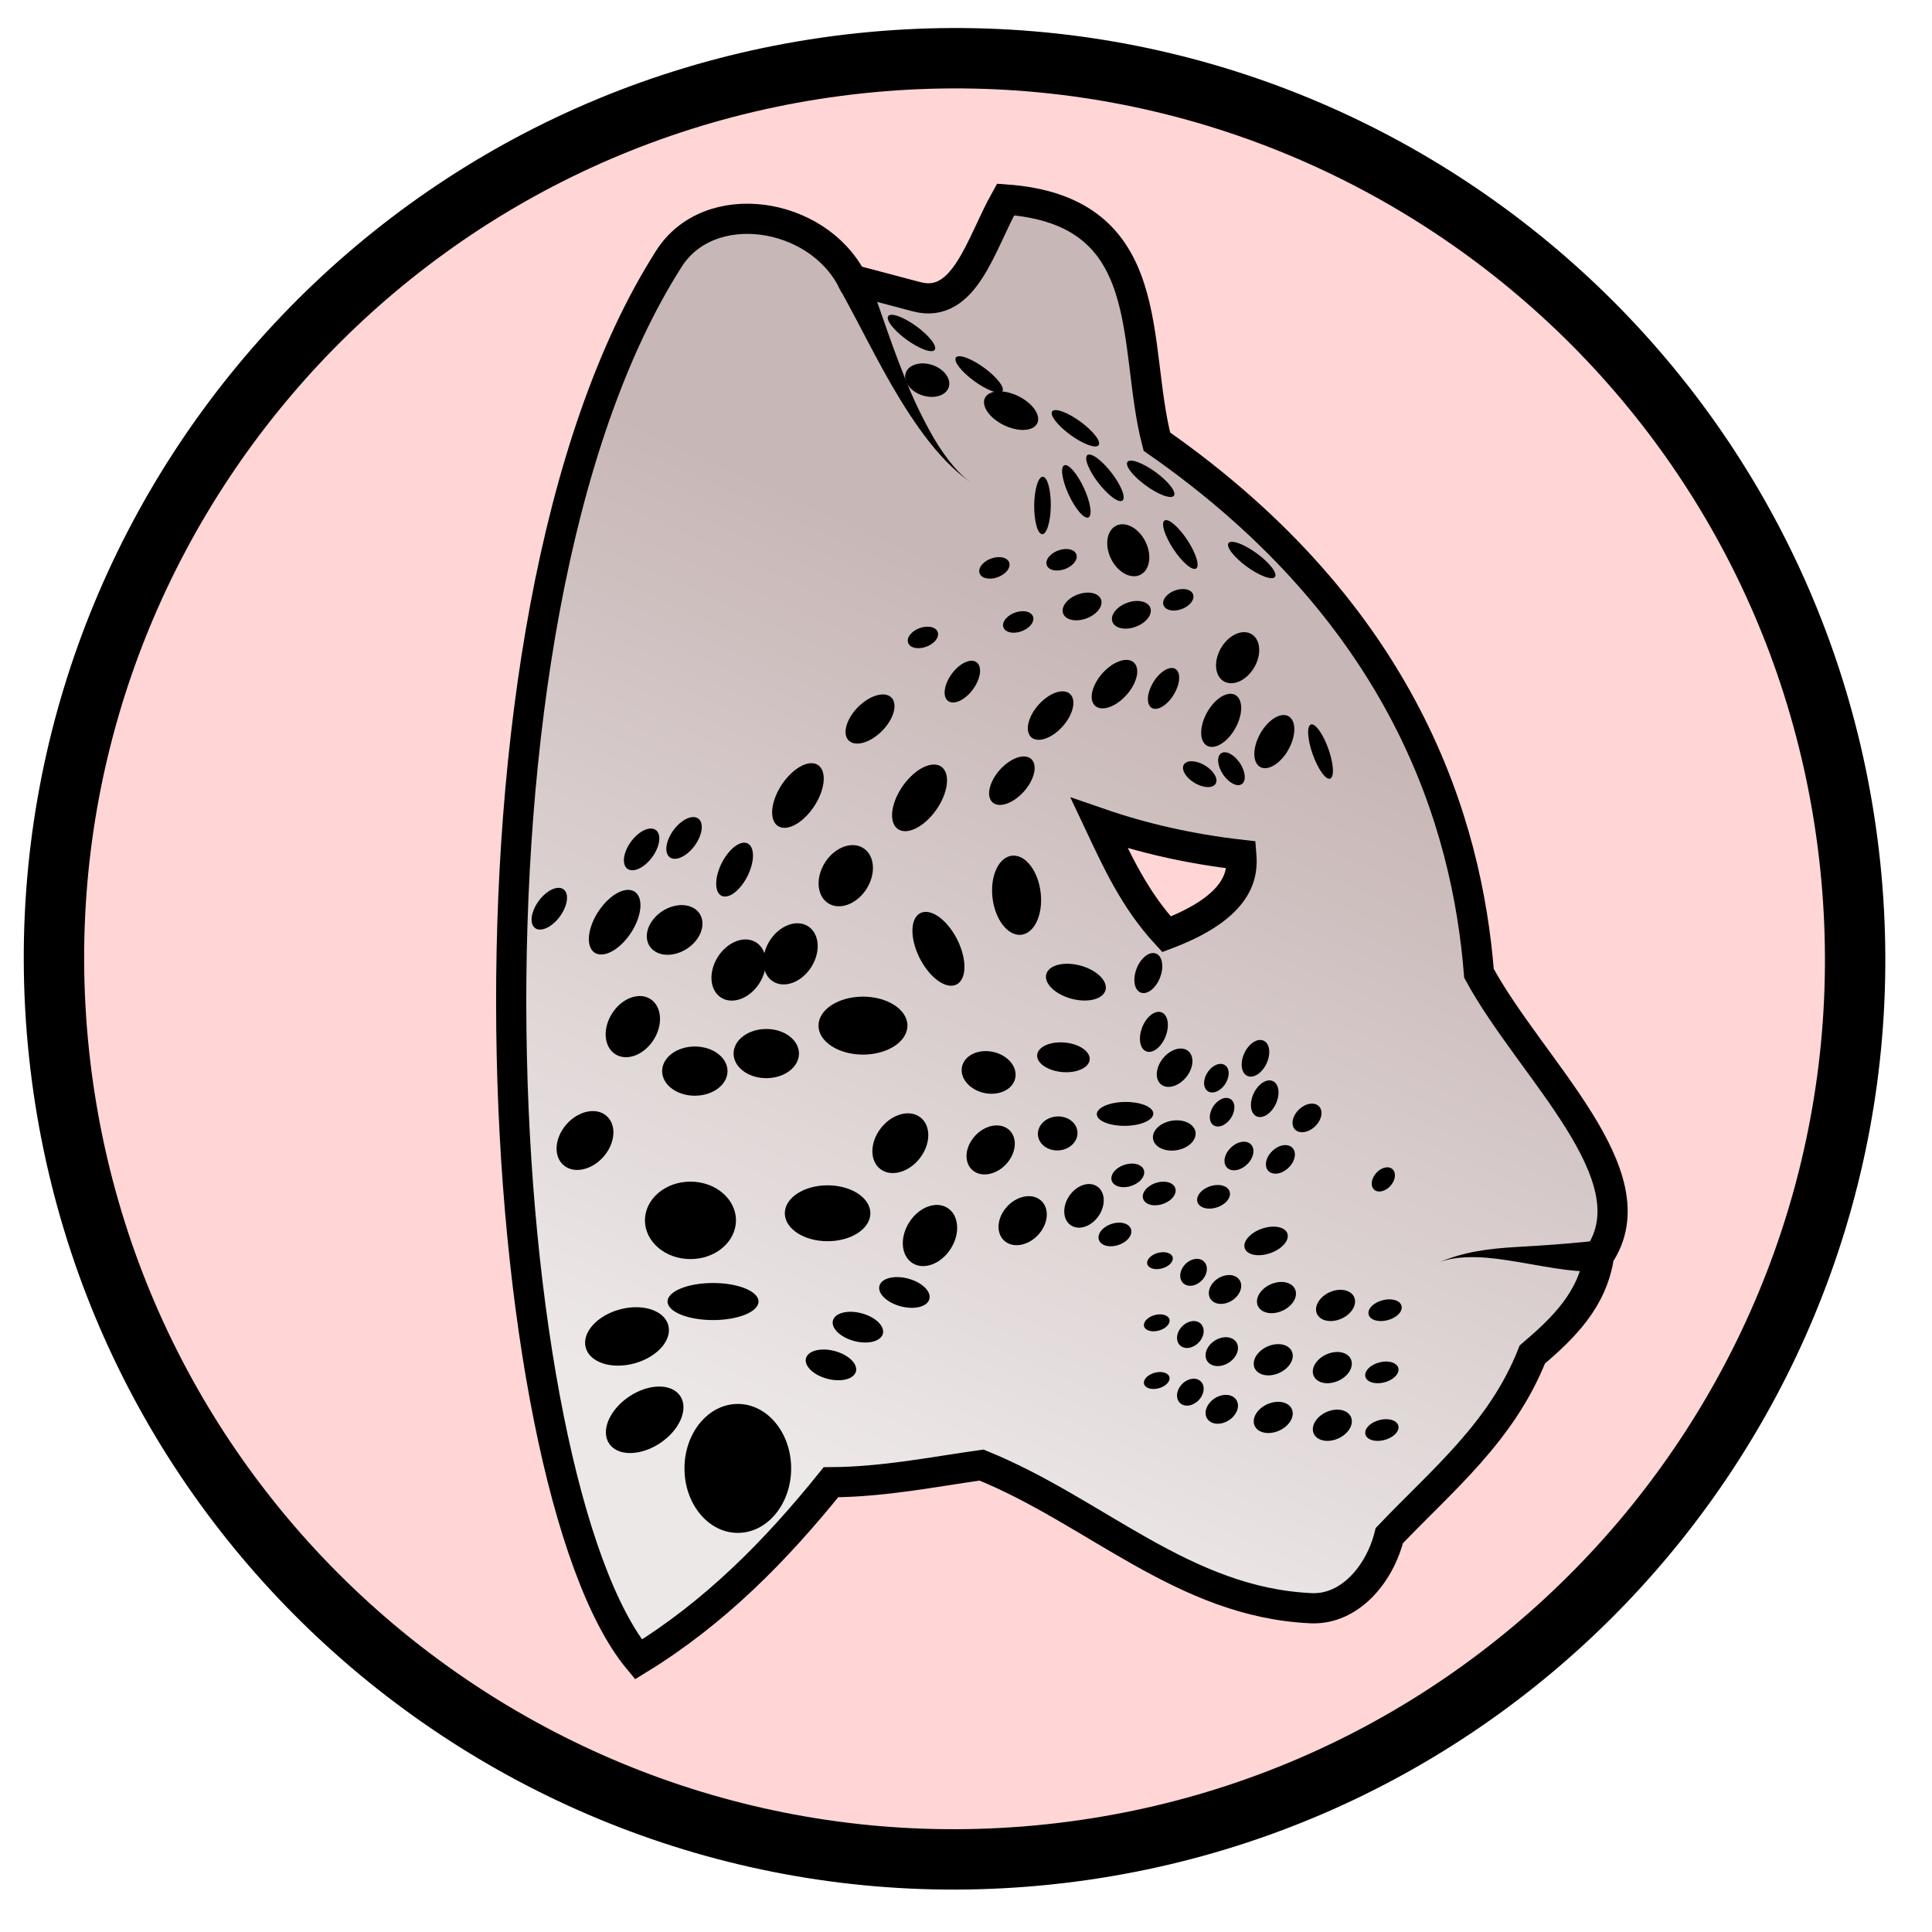
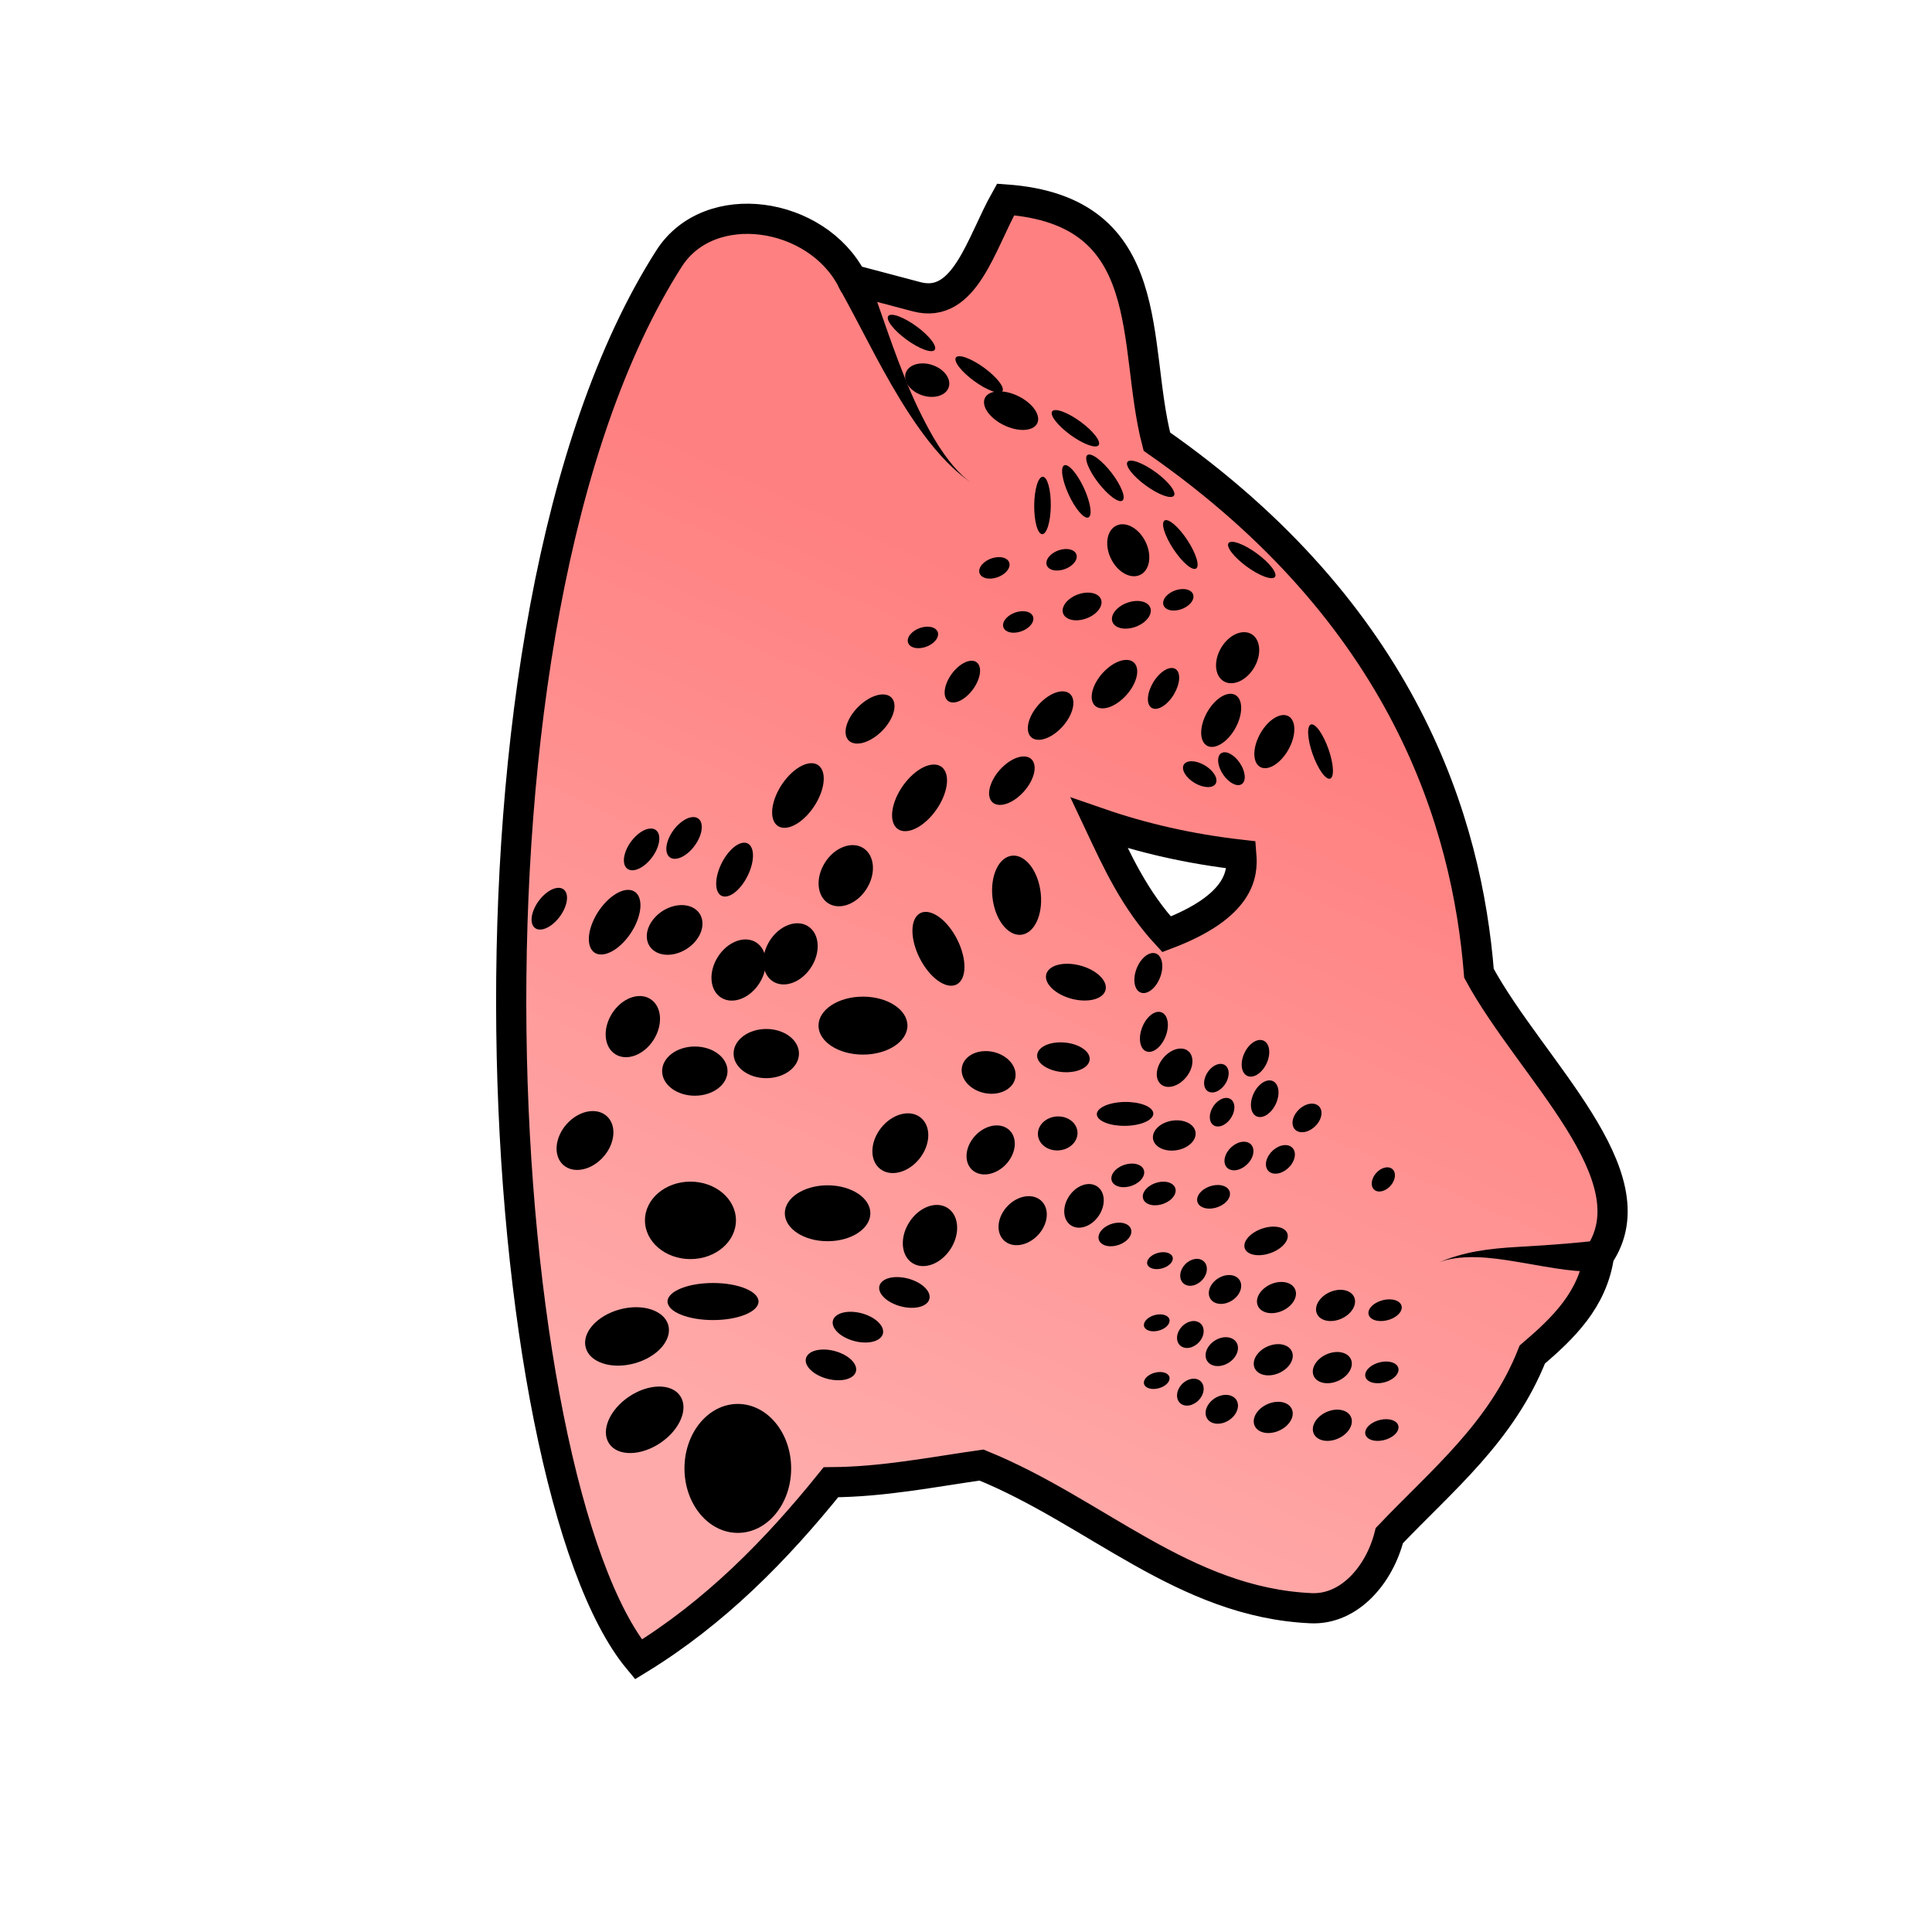
- <svg xmlns="http://www.w3.org/2000/svg" xmlns:xlink="http://www.w3.org/1999/xlink" viewBox="0 0 64 64">
+ <svg xmlns="http://www.w3.org/2000/svg" version="1.1" viewBox="0 0 64 64">
  <defs>
-     <linearGradient id="snowLeaopardGrad">
-       <stop offset="0" stop-color="#ede8e8" />
-       <stop offset="1" stop-color="#c8b7b7" />
+     <linearGradient id="linearGradient2152" x1="119.96" x2="132.05" y1="49.605" y2="22.75" gradientTransform="translate(-92.429 -.505)" gradientUnits="userSpaceOnUse">
+       <stop stop-color="#faa" offset="0" />
+       <stop stop-color="#ff8080" offset="1" />
    </linearGradient>
-     <linearGradient id="linearGradient2152" x1="119.955" x2="132.054" y1="49.605" y2="22.75" gradientTransform="translate(-92.429 -.505)" gradientUnits="userSpaceOnUse" xlink:href="#snowLeaopardGrad" />
  </defs>
-   <ellipse cx="28.125" cy="34.895" fill="#ffd5d5" fill-rule="evenodd" stroke="#000" stroke-width="2" color="#000" style="isolation:auto;mix-blend-mode:normal;solid-color:#000;solid-opacity:1" overflow="visible" rx="29.831" ry="29.831" transform="rotate(-6.004)" />
-   <path fill="url(#linearGradient2152)" fill-rule="evenodd" stroke="#000" d="M33.311 6.608c-.822 1.462-1.346 3.643-2.943 3.223l-2.147-.568c-1.168-2.258-4.718-2.798-6.06-.696-7.736 12.12-5.85 40.581-1.012 46.404 2.532-1.55 4.556-3.609 6.377-5.87 1.752-.012 3.347-.337 4.988-.569 3.788 1.536 6.696 4.553 10.918 4.742 1.27.057 2.267-1.111 2.592-2.406 1.743-1.832 3.72-3.427 4.736-5.998 1.033-.883 1.997-1.815 2.21-3.283 1.794-2.642-2.255-6.17-3.977-9.344-.394-4.941-2.435-11.872-10.67-17.613-.844-3.225.124-7.659-5.012-8.022zm3.1 20.658c1.427.493 2.984.856 4.709 1.051.05.617-.012 1.698-2.477 2.633-1.059-1.149-1.636-2.419-2.232-3.684z" />
+   <path d="M33.311 6.608c-.822 1.462-1.346 3.643-2.943 3.223l-2.147-.568c-1.168-2.258-4.718-2.798-6.06-.696-7.736 12.12-5.85 40.581-1.012 46.404 2.532-1.55 4.556-3.609 6.377-5.87 1.752-.012 3.347-.337 4.988-.569 3.788 1.536 6.696 4.553 10.918 4.742 1.27.057 2.267-1.111 2.592-2.406 1.743-1.832 3.72-3.427 4.736-5.998 1.033-.883 1.997-1.815 2.21-3.283 1.794-2.642-2.255-6.17-3.977-9.344-.394-4.941-2.435-11.872-10.67-17.613-.844-3.225.124-7.659-5.012-8.022zm3.1 20.658c1.427.493 2.984.856 4.709 1.051.05.617-.012 1.698-2.477 2.633-1.059-1.149-1.636-2.419-2.232-3.684z" fill="url(#linearGradient2152)" fill-rule="evenodd" stroke="#000" />
  <path d="M52.97 41.587l-.07-.495c-.446.064-1.476.15-2.597.212-.499.028-.948.068-1.381.146a5.93 5.93 0 0 0-1.262.37c.292-.116.713-.191 1.276-.173.422.013.861.075 1.34.156 1.253.214 2.037.383 2.764.28l-.07-.496zM28.221 9.262l-.441.236c.114.213.362.658.732 1.366.272.52.633 1.214 1.015 1.877.4.691.807 1.323 1.233 1.867.58.74 1.04 1.12 1.394 1.372-.346-.247-.77-.703-1.23-1.483a14.968 14.968 0 0 1-.947-1.976c-.286-.706-.531-1.41-.729-1.976-.275-.79-.434-1.234-.586-1.518l-.44.235z" />
-   <ellipse cx="22.872" cy="40.426" paint-order="stroke fill markers" rx="1.507" ry="1.283" />
-   <ellipse cx="27.415" cy="40.191" paint-order="stroke fill markers" rx="1.417" ry=".926" />
-   <ellipse cx="23.62" cy="43.115" paint-order="stroke fill markers" rx="1.507" ry=".614" />
-   <ellipse cx="23.017" cy="35.482" paint-order="stroke fill markers" rx="1.083" ry=".815" />
-   <ellipse cx="25.384" cy="34.901" paint-order="stroke fill markers" rx="1.083" ry=".815" />
-   <ellipse cx="28.587" cy="33.975" paint-order="stroke fill markers" rx="1.473" ry=".96" />
-   <ellipse cx="-11.408" cy="46.835" paint-order="stroke fill markers" rx="1.083" ry=".815" transform="rotate(-51.912)" />
-   <ellipse cx="-15.55" cy="39.511" paint-order="stroke fill markers" rx="1.083" ry=".815" transform="rotate(-48.637)" />
-   <ellipse cx="-17.456" cy="35.935" paint-order="stroke fill markers" rx="1.083" ry=".815" transform="rotate(-57.56)" />
-   <ellipse cx="-17.838" cy="37.519" paint-order="stroke fill markers" rx=".952" ry=".789" transform="matrix(.6254 -.7803 .89299 .45008 0 0)" />
-   <ellipse cx="7.128" cy="38.872" paint-order="stroke fill markers" rx="1.16" ry=".729" transform="matrix(.69355 -.72041 .39662 .91798 0 0)" />
-   <ellipse cx="-9.453" cy="39.206" paint-order="stroke fill markers" rx="1.083" ry=".815" transform="rotate(-57.56)" />
-   <ellipse cx="-12.62" cy="39.05" paint-order="stroke fill markers" rx="1.083" ry=".815" transform="rotate(-57.56)" />
-   <ellipse cx="-13.994" cy="37.887" paint-order="stroke fill markers" rx="1.083" ry=".815" transform="rotate(-57.56)" />
-   <ellipse cx="-18.016" cy="47.954" paint-order="stroke fill markers" rx="1.083" ry=".815" transform="rotate(-57.56)" />
-   <ellipse cx="-18.302" cy="51.203" paint-order="stroke fill markers" rx=".896" ry=".704" transform="matrix(.57586 -.81755 .86746 .4975 0 0)" />
-   <ellipse cx="-14.896" cy="51.863" paint-order="stroke fill markers" rx=".777" ry=".589" transform="matrix(.54368 -.8393 .84853 .52915 0 0)" />
-   <ellipse cx="-16.79" cy="48.977" paint-order="stroke fill markers" rx=".896" ry=".704" transform="matrix(.57586 -.81755 .86746 .4975 0 0)" />
-   <ellipse cx="32.189" cy="33.172" paint-order="stroke fill markers" rx=".896" ry=".704" transform="matrix(.9973 .07333 .01952 .9998 0 0)" />
-   <ellipse cx="34.372" cy="33.224" paint-order="stroke fill markers" rx=".872" ry=".493" transform="matrix(.9986 .05273 .02719 .99963 0 0)" />
-   <ellipse cx="16.85" cy="43.765" paint-order="stroke fill markers" rx=".918" ry=".435" transform="matrix(.99452 -.10453 .46868 .88337 0 0)" />
-   <ellipse cx="24.422" cy="44.073" paint-order="stroke fill markers" rx=".655" ry=".565" transform="matrix(.97802 -.2085 .25305 .96745 0 0)" />
-   <ellipse cx="40.85" cy="-26.651" paint-order="stroke fill markers" rx="1.307" ry=".821" transform="matrix(.22144 .97517 -.92417 .38198 0 0)" />
-   <ellipse cx="44.065" cy="-11.653" paint-order="stroke fill markers" rx="1.322" ry=".701" transform="matrix(.49265 .87023 -.80481 .59353 0 0)" />
-   <ellipse cx="14.975" cy="40.459" paint-order="stroke fill markers" rx="1.16" ry=".729" transform="matrix(.69355 -.72041 .39662 .91798 0 0)" />
-   <ellipse cx="14.86" cy="42.941" paint-order="stroke fill markers" rx=".902" ry=".595" transform="matrix(.63573 -.77191 .34669 .93798 0 0)" />
-   <ellipse cx="9.555" cy="37.896" paint-order="stroke fill markers" rx=".772" ry=".476" transform="matrix(.71544 -.69867 .41757 .90864 0 0)" />
-   <ellipse cx="8.03" cy="37.141" paint-order="stroke fill markers" rx=".772" ry=".476" transform="matrix(.71544 -.69867 .41757 .90864 0 0)" />
-   <ellipse cx="4.209" cy="36.365" paint-order="stroke fill markers" rx=".772" ry=".476" transform="matrix(.71544 -.69867 .41757 .90864 0 0)" />
-   <ellipse cx="14.368" cy="37.5" paint-order="stroke fill markers" rx=".993" ry=".578" transform="matrix(.76826 -.64013 .4742 .88041 0 0)" />
-   <ellipse cx="20.745" cy="40.801" paint-order="stroke fill markers" rx=".772" ry=".476" transform="matrix(.71544 -.69867 .41757 .90864 0 0)" />
-   <ellipse cx="18.271" cy="43.13" paint-order="stroke fill markers" rx="1.215" ry=".756" transform="matrix(.70514 -.70907 .40755 .91318 0 0)" />
-   <ellipse cx="18.752" cy="42.933" paint-order="stroke fill markers" rx=".947" ry=".563" transform="matrix(.74976 -.66172 .45326 .89138 0 0)" />
-   <ellipse cx="48.433" cy="18.373" paint-order="stroke fill markers" rx="1.006" ry=".586" transform="matrix(.93676 .34996 -.52956 .84827 0 0)" />
-   <ellipse cx="49.223" cy="30.399" paint-order="stroke fill markers" rx=".847" ry=".491" transform="matrix(.93778 .34724 -.53294 .84615 0 0)" />
-   <ellipse cx="48.517" cy="32.047" paint-order="stroke fill markers" rx=".847" ry=".491" transform="matrix(.93778 .34724 -.53294 .84615 0 0)" />
-   <ellipse cx="48.426" cy="33.562" paint-order="stroke fill markers" rx=".847" ry=".491" transform="matrix(.93778 .34724 -.53294 .84615 0 0)" />
-   <ellipse cx="20.943" cy="42.14" paint-order="stroke fill markers" rx=".947" ry=".563" transform="matrix(.74976 -.66172 .45326 .89138 0 0)" />
-   <ellipse cx="23.378" cy="42.779" paint-order="stroke fill markers" rx=".947" ry=".563" transform="matrix(.74976 -.66172 .45326 .89138 0 0)" />
-   <ellipse cx="29.622" cy="48.246" paint-order="stroke fill markers" rx=".719" ry=".458" transform="matrix(.6781 -.73497 .38256 .92393 0 0)" />
-   <ellipse cx="16.62" cy="48.279" paint-order="stroke fill markers" rx=".947" ry=".563" transform="matrix(.58913 -.80804 .6351 .77243 0 0)" />
-   <ellipse cx="36.524" cy="-24.479" paint-order="stroke fill markers" rx=".608" ry=".348" transform="matrix(.47247 .88135 -.9615 .27478 0 0)" />
-   <ellipse cx="46.549" cy="-3.083" paint-order="stroke fill markers" rx=".608" ry=".348" transform="matrix(.804 .59462 -.75163 .65959 0 0)" />
-   <ellipse cx="3.121" cy="-46.493" paint-order="stroke fill markers" rx=".905" ry=".639" transform="matrix(-.45803 .88894 -.91256 -.40894 0 0)" />
-   <ellipse cx="-35.399" cy="23.832" paint-order="stroke fill markers" rx=".905" ry=".639" transform="matrix(-.48623 -.87383 .84605 -.5331 0 0)" />
-   <ellipse cx="10.956" cy="-46.196" paint-order="stroke fill markers" rx=".574" ry=".544" transform="matrix(-.64998 .75995 -.96544 -.26063 0 0)" />
-   <ellipse cx="11.132" cy="-44.623" paint-order="stroke fill markers" rx=".574" ry=".544" transform="matrix(-.64998 .75995 -.96544 -.26063 0 0)" />
-   <ellipse cx="12.352" cy="-43.261" paint-order="stroke fill markers" rx=".447" ry=".424" transform="matrix(-.65152 .75863 -.9657 -.25964 0 0)" />
-   <ellipse cx="9.733" cy="-42.981" paint-order="stroke fill markers" rx=".447" ry=".424" transform="matrix(-.65152 .75863 -.9657 -.25964 0 0)" />
-   <ellipse cx="10.661" cy="-41.303" paint-order="stroke fill markers" rx=".447" ry=".424" transform="matrix(-.65152 .75863 -.9657 -.25964 0 0)" />
-   <ellipse cx="13.81" cy="-40.976" paint-order="stroke fill markers" rx=".447" ry=".424" transform="matrix(-.65152 .75863 -.9657 -.25964 0 0)" />
-   <ellipse cx="10.039" cy="-47.192" paint-order="stroke fill markers" rx=".447" ry=".424" transform="matrix(-.65152 .75863 -.9657 -.25964 0 0)" />
-   <ellipse cx="4.285" cy="52.819" paint-order="stroke fill markers" rx=".682" ry=".536" transform="matrix(.8969 -.44222 .6637 .748 0 0)" />
-   <ellipse cx="31.705" cy="-51.166" paint-order="stroke fill markers" rx=".682" ry=".536" transform="matrix(-.37548 .92683 -.99314 -.11696 0 0)" />
-   <ellipse cx="28.109" cy="-46.964" paint-order="stroke fill markers" rx=".69" ry=".422" transform="matrix(-.2907 .95682 -.9879 -.15514 0 0)" />
-   <ellipse cx="26.195" cy="-46.214" paint-order="stroke fill markers" rx=".69" ry=".422" transform="matrix(-.2907 .95682 -.9879 -.15514 0 0)" />
-   <ellipse cx="31.163" cy="-51.631" paint-order="stroke fill markers" rx=".503" ry=".37" transform="matrix(-.35048 .93657 -.99197 -.12647 0 0)" />
-   <ellipse cx="32.287" cy="-52.219" paint-order="stroke fill markers" rx=".503" ry=".37" transform="matrix(-.35048 .93657 -.99197 -.12647 0 0)" />
-   <ellipse cx="30.431" cy="-51.914" paint-order="stroke fill markers" rx=".636" ry=".416" transform="matrix(-.31142 .95027 -.98957 -.14406 0 0)" />
-   <ellipse cx="29.131" cy="-51.195" paint-order="stroke fill markers" rx=".636" ry=".416" transform="matrix(-.31142 .95027 -.98957 -.14406 0 0)" />
-   <ellipse cx="-24.05" cy="59.753" paint-order="stroke fill markers" rx=".498" ry=".449" transform="matrix(.70522 -.709 .9265 .37629 0 0)" />
-   <ellipse cx="-23.426" cy="61.221" paint-order="stroke fill markers" rx=".498" ry=".449" transform="matrix(.70522 -.709 .9265 .37629 0 0)" />
-   <ellipse cx="-23.872" cy="58.494" paint-order="stroke fill markers" rx=".498" ry=".449" transform="matrix(.70522 -.709 .9265 .37629 0 0)" />
-   <ellipse cx="-26.012" cy="59.663" paint-order="stroke fill markers" rx=".498" ry=".449" transform="matrix(.70522 -.709 .9265 .37629 0 0)" />
-   <ellipse cx="-28.841" cy="63.631" paint-order="stroke fill markers" rx=".374" ry=".347" transform="matrix(.73518 -.67787 .9371 .34905 0 0)" />
-   <ellipse cx="-17.066" cy="56.882" paint-order="stroke fill markers" rx=".493" ry=".388" transform="matrix(.5774 -.81646 .86832 .496 0 0)" />
-   <ellipse cx="-20.345" cy="59.689" paint-order="stroke fill markers" rx=".553" ry=".459" transform="matrix(.62575 -.78003 .89315 .44976 0 0)" />
-   <ellipse cx="-22.804" cy="63.08" paint-order="stroke fill markers" rx=".626" ry=".542" transform="matrix(.66639 -.7456 .91124 .41187 0 0)" />
-   <ellipse cx="-22.208" cy="64.792" paint-order="stroke fill markers" rx=".626" ry=".542" transform="matrix(.66639 -.7456 .91124 .41187 0 0)" />
-   <ellipse cx="-28.045" cy="70.983" paint-order="stroke fill markers" rx=".482" ry=".449" transform="matrix(.73923 -.67345 .93846 .34537 0 0)" />
-   <ellipse cx="-31.047" cy="65.248" paint-order="stroke fill markers" rx=".374" ry=".347" transform="matrix(.73518 -.67787 .9371 .34905 0 0)" />
-   <ellipse cx="-18.916" cy="57.99" paint-order="stroke fill markers" rx=".493" ry=".388" transform="matrix(.5774 -.81646 .86832 .496 0 0)" />
-   <ellipse cx="-22.275" cy="60.921" paint-order="stroke fill markers" rx=".553" ry=".459" transform="matrix(.62575 -.78003 .89315 .44976 0 0)" />
-   <ellipse cx="-24.818" cy="64.436" paint-order="stroke fill markers" rx=".626" ry=".542" transform="matrix(.66639 -.7456 .91124 .41187 0 0)" />
-   <ellipse cx="-24.222" cy="66.147" paint-order="stroke fill markers" rx=".626" ry=".542" transform="matrix(.66639 -.7456 .91124 .41187 0 0)" />
-   <ellipse cx="-30.265" cy="72.618" paint-order="stroke fill markers" rx=".482" ry=".449" transform="matrix(.73923 -.67345 .93846 .34537 0 0)" />
-   <ellipse cx="-33.054" cy="66.822" paint-order="stroke fill markers" rx=".374" ry=".347" transform="matrix(.73518 -.67787 .9371 .34905 0 0)" />
-   <ellipse cx="-20.582" cy="59.098" paint-order="stroke fill markers" rx=".493" ry=".388" transform="matrix(.5774 -.81646 .86832 .496 0 0)" />
-   <ellipse cx="-24.019" cy="62.143" paint-order="stroke fill markers" rx=".553" ry=".459" transform="matrix(.62575 -.78003 .89315 .44976 0 0)" />
-   <ellipse cx="-26.643" cy="65.77" paint-order="stroke fill markers" rx=".626" ry=".542" transform="matrix(.66639 -.7456 .91124 .41187 0 0)" />
-   <ellipse cx="-26.046" cy="67.482" paint-order="stroke fill markers" rx=".626" ry=".542" transform="matrix(.66639 -.7456 .91124 .41187 0 0)" />
-   <ellipse cx="-32.285" cy="74.209" paint-order="stroke fill markers" rx=".482" ry=".449" transform="matrix(.73923 -.67345 .93846 .34537 0 0)" />
-   <ellipse cx="17.563" cy="50.177" paint-order="stroke fill markers" rx=".947" ry=".563" transform="matrix(.58913 -.80804 .6351 .77243 0 0)" />
-   <ellipse cx="33.798" cy="-6.911" paint-order="stroke fill markers" rx=".947" ry=".563" transform="matrix(.84084 .54128 -.7343 .67882 0 0)" />
-   <ellipse cx="33.214" cy=".318" paint-order="stroke fill markers" rx=".749" ry=".531" transform="matrix(.92884 .37048 -.42588 .90478 0 0)" />
-   <ellipse cx="-56.481" cy="32.464" paint-order="stroke fill markers" rx=".889" ry=".436" transform="matrix(-.52256 -.8526 .18914 -.98195 0 0)" />
-   <ellipse cx="-53.491" cy="22.499" paint-order="stroke fill markers" rx=".889" ry=".436" transform="matrix(-.6978 -.7163 -.03217 -.99948 0 0)" />
-   <ellipse cx="-55.963" cy="48.294" paint-order="stroke fill markers" rx=".889" ry=".436" transform="matrix(-.1058 -.99439 .59248 -.80559 0 0)" />
-   <ellipse cx="-43.634" cy="7.633" paint-order="stroke fill markers" rx=".889" ry=".436" transform="matrix(-.87096 -.49135 -.31173 -.95017 0 0)" />
-   <ellipse cx="-37.443" cy="7.754" paint-order="stroke fill markers" rx=".889" ry=".436" transform="matrix(-.87096 -.49135 -.31173 -.95017 0 0)" />
-   <ellipse cx="-39.966" cy="7.614" paint-order="stroke fill markers" rx=".889" ry=".436" transform="matrix(-.87096 -.49135 -.31173 -.95017 0 0)" />
-   <ellipse cx="-46.374" cy="7.288" paint-order="stroke fill markers" rx=".889" ry=".436" transform="matrix(-.87096 -.49135 -.31173 -.95017 0 0)" />
-   <ellipse cx="-49.848" cy="6.254" paint-order="stroke fill markers" rx=".889" ry=".436" transform="matrix(-.87096 -.49135 -.31173 -.95017 0 0)" />
-   <ellipse cx="-59.051" cy="27.222" paint-order="stroke fill markers" rx=".889" ry=".436" transform="matrix(-.64278 -.76605 .042 -.99912 0 0)" />
-   <ellipse cx="-72.599" cy="41.93" paint-order="stroke fill markers" rx=".889" ry=".436" transform="matrix(-.4411 -.89746 .27954 -.96013 0 0)" />
-   <ellipse cx="35.275" cy="-56.977" paint-order="stroke fill markers" rx=".515" ry=".435" transform="matrix(-.40345 .915 -.9942 -.10758 0 0)" />
-   <ellipse cx="33.743" cy="-57.242" paint-order="stroke fill markers" rx=".515" ry=".435" transform="matrix(-.40345 .915 -.9942 -.10758 0 0)" />
-   <ellipse cx="35.313" cy="-55.612" paint-order="stroke fill markers" rx=".515" ry=".435" transform="matrix(-.40345 .915 -.9942 -.10758 0 0)" />
-   <ellipse cx="34.998" cy="-59.699" paint-order="stroke fill markers" rx=".432" ry=".349" transform="matrix(-.38541 .92275 -.99354 -.11349 0 0)" />
-   <ellipse cx="43.583" cy="-66.159" paint-order="stroke fill markers" rx=".565" ry=".65" transform="matrix(-.55176 .834 -.99741 -.07193 0 0)" />
-   <ellipse cx="24.441" cy="48.643" paint-order="stroke fill markers" rx="1.767" ry="2.136" />
-   <ellipse cx="-8.439" cy="50.96" paint-order="stroke fill markers" rx="1.417" ry=".926" transform="rotate(-33.824)" />
-   <ellipse cx="8.42" cy="48.171" paint-order="stroke fill markers" rx="1.417" ry=".926" transform="rotate(-15.22)" />
+   <ellipse cx="22.872" cy="40.426" rx="1.507" ry="1.283" paint-order="stroke fill markers" />
+   <ellipse cx="27.415" cy="40.191" rx="1.417" ry=".926" paint-order="stroke fill markers" />
+   <ellipse cx="23.62" cy="43.115" rx="1.507" ry=".614" paint-order="stroke fill markers" />
+   <ellipse cx="23.017" cy="35.482" rx="1.083" ry=".815" paint-order="stroke fill markers" />
+   <ellipse cx="25.384" cy="34.901" rx="1.083" ry=".815" paint-order="stroke fill markers" />
+   <ellipse cx="28.587" cy="33.975" rx="1.473" ry=".96" paint-order="stroke fill markers" />
+   <ellipse transform="rotate(-51.912)" cx="-11.408" cy="46.835" rx="1.083" ry=".815" paint-order="stroke fill markers" />
+   <ellipse transform="rotate(-48.637)" cx="-15.55" cy="39.511" rx="1.083" ry=".815" paint-order="stroke fill markers" />
+   <ellipse transform="rotate(-57.56)" cx="-17.456" cy="35.935" rx="1.083" ry=".815" paint-order="stroke fill markers" />
+   <ellipse transform="matrix(.6254 -.7803 .89299 .45008 0 0)" cx="-17.838" cy="37.519" rx=".952" ry=".789" paint-order="stroke fill markers" />
+   <ellipse transform="matrix(.69355 -.72041 .39662 .91798 0 0)" cx="7.128" cy="38.872" rx="1.16" ry=".729" paint-order="stroke fill markers" />
+   <ellipse transform="rotate(-57.56)" cx="-9.453" cy="39.206" rx="1.083" ry=".815" paint-order="stroke fill markers" />
+   <ellipse transform="rotate(-57.56)" cx="-12.62" cy="39.05" rx="1.083" ry=".815" paint-order="stroke fill markers" />
+   <ellipse transform="rotate(-57.56)" cx="-13.994" cy="37.887" rx="1.083" ry=".815" paint-order="stroke fill markers" />
+   <ellipse transform="rotate(-57.56)" cx="-18.016" cy="47.954" rx="1.083" ry=".815" paint-order="stroke fill markers" />
+   <ellipse transform="matrix(.57586 -.81755 .86746 .4975 0 0)" cx="-18.302" cy="51.203" rx=".896" ry=".704" paint-order="stroke fill markers" />
+   <ellipse transform="matrix(.54368 -.8393 .84853 .52915 0 0)" cx="-14.896" cy="51.863" rx=".777" ry=".589" paint-order="stroke fill markers" />
+   <ellipse transform="matrix(.57586 -.81755 .86746 .4975 0 0)" cx="-16.79" cy="48.977" rx=".896" ry=".704" paint-order="stroke fill markers" />
+   <ellipse transform="matrix(.9973 .07333 .01952 .9998 0 0)" cx="32.189" cy="33.172" rx=".896" ry=".704" paint-order="stroke fill markers" />
+   <ellipse transform="matrix(.9986 .05273 .02719 .99963 0 0)" cx="34.372" cy="33.224" rx=".872" ry=".493" paint-order="stroke fill markers" />
+   <ellipse transform="matrix(.99452 -.10453 .46868 .88337 0 0)" cx="16.85" cy="43.765" rx=".918" ry=".435" paint-order="stroke fill markers" />
+   <ellipse transform="matrix(.97802 -.2085 .25305 .96745 0 0)" cx="24.422" cy="44.073" rx=".655" ry=".565" paint-order="stroke fill markers" />
+   <ellipse transform="matrix(.22144 .97517 -.92417 .38198 0 0)" cx="40.85" cy="-26.651" rx="1.307" ry=".821" paint-order="stroke fill markers" />
+   <ellipse transform="matrix(.49265 .87023 -.80481 .59353 0 0)" cx="44.065" cy="-11.653" rx="1.322" ry=".701" paint-order="stroke fill markers" />
+   <ellipse transform="matrix(.69355 -.72041 .39662 .91798 0 0)" cx="14.975" cy="40.459" rx="1.16" ry=".729" paint-order="stroke fill markers" />
+   <ellipse transform="matrix(.63573 -.77191 .34669 .93798 0 0)" cx="14.86" cy="42.941" rx=".902" ry=".595" paint-order="stroke fill markers" />
+   <ellipse transform="matrix(.71544 -.69867 .41757 .90864 0 0)" cx="9.555" cy="37.896" rx=".772" ry=".476" paint-order="stroke fill markers" />
+   <ellipse transform="matrix(.71544 -.69867 .41757 .90864 0 0)" cx="8.03" cy="37.141" rx=".772" ry=".476" paint-order="stroke fill markers" />
+   <ellipse transform="matrix(.71544 -.69867 .41757 .90864 0 0)" cx="4.209" cy="36.365" rx=".772" ry=".476" paint-order="stroke fill markers" />
+   <ellipse transform="matrix(.76826 -.64013 .4742 .88041 0 0)" cx="14.368" cy="37.5" rx=".993" ry=".578" paint-order="stroke fill markers" />
+   <ellipse transform="matrix(.71544 -.69867 .41757 .90864 0 0)" cx="20.745" cy="40.801" rx=".772" ry=".476" paint-order="stroke fill markers" />
+   <ellipse transform="matrix(.70514 -.70907 .40755 .91318 0 0)" cx="18.271" cy="43.13" rx="1.215" ry=".756" paint-order="stroke fill markers" />
+   <ellipse transform="matrix(.74976 -.66172 .45326 .89138 0 0)" cx="18.752" cy="42.933" rx=".947" ry=".563" paint-order="stroke fill markers" />
+   <ellipse transform="matrix(.93676 .34996 -.52956 .84827 0 0)" cx="48.433" cy="18.373" rx="1.006" ry=".586" paint-order="stroke fill markers" />
+   <ellipse transform="matrix(.93778 .34724 -.53294 .84615 0 0)" cx="49.223" cy="30.399" rx=".847" ry=".491" paint-order="stroke fill markers" />
+   <ellipse transform="matrix(.93778 .34724 -.53294 .84615 0 0)" cx="48.517" cy="32.047" rx=".847" ry=".491" paint-order="stroke fill markers" />
+   <ellipse transform="matrix(.93778 .34724 -.53294 .84615 0 0)" cx="48.426" cy="33.562" rx=".847" ry=".491" paint-order="stroke fill markers" />
+   <ellipse transform="matrix(.74976 -.66172 .45326 .89138 0 0)" cx="20.943" cy="42.14" rx=".947" ry=".563" paint-order="stroke fill markers" />
+   <ellipse transform="matrix(.74976 -.66172 .45326 .89138 0 0)" cx="23.378" cy="42.779" rx=".947" ry=".563" paint-order="stroke fill markers" />
+   <ellipse transform="matrix(.6781 -.73497 .38256 .92393 0 0)" cx="29.622" cy="48.246" rx=".719" ry=".458" paint-order="stroke fill markers" />
+   <ellipse transform="matrix(.58913 -.80804 .6351 .77243 0 0)" cx="16.62" cy="48.279" rx=".947" ry=".563" paint-order="stroke fill markers" />
+   <ellipse transform="matrix(.47247 .88135 -.9615 .27478 0 0)" cx="36.524" cy="-24.479" rx=".608" ry=".348" paint-order="stroke fill markers" />
+   <ellipse transform="matrix(.804 .59462 -.75163 .65959 0 0)" cx="46.549" cy="-3.083" rx=".608" ry=".348" paint-order="stroke fill markers" />
+   <ellipse transform="matrix(-.45803 .88894 -.91256 -.40894 0 0)" cx="3.121" cy="-46.493" rx=".905" ry=".639" paint-order="stroke fill markers" />
+   <ellipse transform="matrix(-.48623 -.87383 .84605 -.5331 0 0)" cx="-35.399" cy="23.832" rx=".905" ry=".639" paint-order="stroke fill markers" />
+   <ellipse transform="matrix(-.64998 .75995 -.96544 -.26063 0 0)" cx="10.956" cy="-46.196" rx=".574" ry=".544" paint-order="stroke fill markers" />
+   <ellipse transform="matrix(-.64998 .75995 -.96544 -.26063 0 0)" cx="11.132" cy="-44.623" rx=".574" ry=".544" paint-order="stroke fill markers" />
+   <ellipse transform="matrix(-.65152 .75863 -.9657 -.25964 0 0)" cx="12.352" cy="-43.261" rx=".447" ry=".424" paint-order="stroke fill markers" />
+   <ellipse transform="matrix(-.65152 .75863 -.9657 -.25964 0 0)" cx="9.733" cy="-42.981" rx=".447" ry=".424" paint-order="stroke fill markers" />
+   <ellipse transform="matrix(-.65152 .75863 -.9657 -.25964 0 0)" cx="10.661" cy="-41.303" rx=".447" ry=".424" paint-order="stroke fill markers" />
+   <ellipse transform="matrix(-.65152 .75863 -.9657 -.25964 0 0)" cx="13.81" cy="-40.976" rx=".447" ry=".424" paint-order="stroke fill markers" />
+   <ellipse transform="matrix(-.65152 .75863 -.9657 -.25964 0 0)" cx="10.039" cy="-47.192" rx=".447" ry=".424" paint-order="stroke fill markers" />
+   <ellipse transform="matrix(.8969 -.44222 .6637 .748 0 0)" cx="4.285" cy="52.819" rx=".682" ry=".536" paint-order="stroke fill markers" />
+   <ellipse transform="matrix(-.37548 .92683 -.99314 -.11696 0 0)" cx="31.705" cy="-51.166" rx=".682" ry=".536" paint-order="stroke fill markers" />
+   <ellipse transform="matrix(-.2907 .95682 -.9879 -.15514 0 0)" cx="28.109" cy="-46.964" rx=".69" ry=".422" paint-order="stroke fill markers" />
+   <ellipse transform="matrix(-.2907 .95682 -.9879 -.15514 0 0)" cx="26.195" cy="-46.214" rx=".69" ry=".422" paint-order="stroke fill markers" />
+   <ellipse transform="matrix(-.35048 .93657 -.99197 -.12647 0 0)" cx="31.163" cy="-51.631" rx=".503" ry=".37" paint-order="stroke fill markers" />
+   <ellipse transform="matrix(-.35048 .93657 -.99197 -.12647 0 0)" cx="32.287" cy="-52.219" rx=".503" ry=".37" paint-order="stroke fill markers" />
+   <ellipse transform="matrix(-.31142 .95027 -.98957 -.14406 0 0)" cx="30.431" cy="-51.914" rx=".636" ry=".416" paint-order="stroke fill markers" />
+   <ellipse transform="matrix(-.31142 .95027 -.98957 -.14406 0 0)" cx="29.131" cy="-51.195" rx=".636" ry=".416" paint-order="stroke fill markers" />
+   <ellipse transform="matrix(.70522 -.709 .9265 .37629 0 0)" cx="-24.05" cy="59.753" rx=".498" ry=".449" paint-order="stroke fill markers" />
+   <ellipse transform="matrix(.70522 -.709 .9265 .37629 0 0)" cx="-23.426" cy="61.221" rx=".498" ry=".449" paint-order="stroke fill markers" />
+   <ellipse transform="matrix(.70522 -.709 .9265 .37629 0 0)" cx="-23.872" cy="58.494" rx=".498" ry=".449" paint-order="stroke fill markers" />
+   <ellipse transform="matrix(.70522 -.709 .9265 .37629 0 0)" cx="-26.012" cy="59.663" rx=".498" ry=".449" paint-order="stroke fill markers" />
+   <ellipse transform="matrix(.73518 -.67787 .9371 .34905 0 0)" cx="-28.841" cy="63.631" rx=".374" ry=".347" paint-order="stroke fill markers" />
+   <ellipse transform="matrix(.5774 -.81646 .86832 .496 0 0)" cx="-17.066" cy="56.882" rx=".493" ry=".388" paint-order="stroke fill markers" />
+   <ellipse transform="matrix(.62575 -.78003 .89315 .44976 0 0)" cx="-20.345" cy="59.689" rx=".553" ry=".459" paint-order="stroke fill markers" />
+   <ellipse transform="matrix(.66639 -.7456 .91124 .41187 0 0)" cx="-22.804" cy="63.08" rx=".626" ry=".542" paint-order="stroke fill markers" />
+   <ellipse transform="matrix(.66639 -.7456 .91124 .41187 0 0)" cx="-22.208" cy="64.792" rx=".626" ry=".542" paint-order="stroke fill markers" />
+   <ellipse transform="matrix(.73923 -.67345 .93846 .34537 0 0)" cx="-28.045" cy="70.983" rx=".482" ry=".449" paint-order="stroke fill markers" />
+   <ellipse transform="matrix(.73518 -.67787 .9371 .34905 0 0)" cx="-31.047" cy="65.248" rx=".374" ry=".347" paint-order="stroke fill markers" />
+   <ellipse transform="matrix(.5774 -.81646 .86832 .496 0 0)" cx="-18.916" cy="57.99" rx=".493" ry=".388" paint-order="stroke fill markers" />
+   <ellipse transform="matrix(.62575 -.78003 .89315 .44976 0 0)" cx="-22.275" cy="60.921" rx=".553" ry=".459" paint-order="stroke fill markers" />
+   <ellipse transform="matrix(.66639 -.7456 .91124 .41187 0 0)" cx="-24.818" cy="64.436" rx=".626" ry=".542" paint-order="stroke fill markers" />
+   <ellipse transform="matrix(.66639 -.7456 .91124 .41187 0 0)" cx="-24.222" cy="66.147" rx=".626" ry=".542" paint-order="stroke fill markers" />
+   <ellipse transform="matrix(.73923 -.67345 .93846 .34537 0 0)" cx="-30.265" cy="72.618" rx=".482" ry=".449" paint-order="stroke fill markers" />
+   <ellipse transform="matrix(.73518 -.67787 .9371 .34905 0 0)" cx="-33.054" cy="66.822" rx=".374" ry=".347" paint-order="stroke fill markers" />
+   <ellipse transform="matrix(.5774 -.81646 .86832 .496 0 0)" cx="-20.582" cy="59.098" rx=".493" ry=".388" paint-order="stroke fill markers" />
+   <ellipse transform="matrix(.62575 -.78003 .89315 .44976 0 0)" cx="-24.019" cy="62.143" rx=".553" ry=".459" paint-order="stroke fill markers" />
+   <ellipse transform="matrix(.66639 -.7456 .91124 .41187 0 0)" cx="-26.643" cy="65.77" rx=".626" ry=".542" paint-order="stroke fill markers" />
+   <ellipse transform="matrix(.66639 -.7456 .91124 .41187 0 0)" cx="-26.046" cy="67.482" rx=".626" ry=".542" paint-order="stroke fill markers" />
+   <ellipse transform="matrix(.73923 -.67345 .93846 .34537 0 0)" cx="-32.285" cy="74.209" rx=".482" ry=".449" paint-order="stroke fill markers" />
+   <ellipse transform="matrix(.58913 -.80804 .6351 .77243 0 0)" cx="17.563" cy="50.177" rx=".947" ry=".563" paint-order="stroke fill markers" />
+   <ellipse transform="matrix(.84084 .54128 -.7343 .67882 0 0)" cx="33.798" cy="-6.911" rx=".947" ry=".563" paint-order="stroke fill markers" />
+   <ellipse transform="matrix(.92884 .37048 -.42588 .90478 0 0)" cx="33.214" cy=".318" rx=".749" ry=".531" paint-order="stroke fill markers" />
+   <ellipse transform="matrix(-.52256 -.8526 .18914 -.98195 0 0)" cx="-56.481" cy="32.464" rx=".889" ry=".436" paint-order="stroke fill markers" />
+   <ellipse transform="matrix(-.6978 -.7163 -.03217 -.99948 0 0)" cx="-53.491" cy="22.499" rx=".889" ry=".436" paint-order="stroke fill markers" />
+   <ellipse transform="matrix(-.1058 -.99439 .59248 -.80559 0 0)" cx="-55.963" cy="48.294" rx=".889" ry=".436" paint-order="stroke fill markers" />
+   <ellipse transform="matrix(-.87096 -.49135 -.31173 -.95017 0 0)" cx="-43.634" cy="7.633" rx=".889" ry=".436" paint-order="stroke fill markers" />
+   <ellipse transform="matrix(-.87096 -.49135 -.31173 -.95017 0 0)" cx="-37.443" cy="7.754" rx=".889" ry=".436" paint-order="stroke fill markers" />
+   <ellipse transform="matrix(-.87096 -.49135 -.31173 -.95017 0 0)" cx="-39.966" cy="7.614" rx=".889" ry=".436" paint-order="stroke fill markers" />
+   <ellipse transform="matrix(-.87096 -.49135 -.31173 -.95017 0 0)" cx="-46.374" cy="7.288" rx=".889" ry=".436" paint-order="stroke fill markers" />
+   <ellipse transform="matrix(-.87096 -.49135 -.31173 -.95017 0 0)" cx="-49.848" cy="6.254" rx=".889" ry=".436" paint-order="stroke fill markers" />
+   <ellipse transform="matrix(-.64278 -.76605 .042 -.99912 0 0)" cx="-59.051" cy="27.222" rx=".889" ry=".436" paint-order="stroke fill markers" />
+   <ellipse transform="matrix(-.4411 -.89746 .27954 -.96013 0 0)" cx="-72.599" cy="41.93" rx=".889" ry=".436" paint-order="stroke fill markers" />
+   <ellipse transform="matrix(-.40345 .915 -.9942 -.10758 0 0)" cx="35.275" cy="-56.977" rx=".515" ry=".435" paint-order="stroke fill markers" />
+   <ellipse transform="matrix(-.40345 .915 -.9942 -.10758 0 0)" cx="33.743" cy="-57.242" rx=".515" ry=".435" paint-order="stroke fill markers" />
+   <ellipse transform="matrix(-.40345 .915 -.9942 -.10758 0 0)" cx="35.313" cy="-55.612" rx=".515" ry=".435" paint-order="stroke fill markers" />
+   <ellipse transform="matrix(-.38541 .92275 -.99354 -.11349 0 0)" cx="34.998" cy="-59.699" rx=".432" ry=".349" paint-order="stroke fill markers" />
+   <ellipse transform="matrix(-.55176 .834 -.99741 -.07193 0 0)" cx="43.583" cy="-66.159" rx=".565" ry=".65" paint-order="stroke fill markers" />
+   <ellipse cx="24.441" cy="48.643" rx="1.767" ry="2.136" paint-order="stroke fill markers" />
+   <ellipse transform="rotate(-33.824)" cx="-8.439" cy="50.96" rx="1.417" ry=".926" paint-order="stroke fill markers" />
+   <ellipse transform="rotate(-15.22)" cx="8.42" cy="48.171" rx="1.417" ry=".926" paint-order="stroke fill markers" />
</svg>
